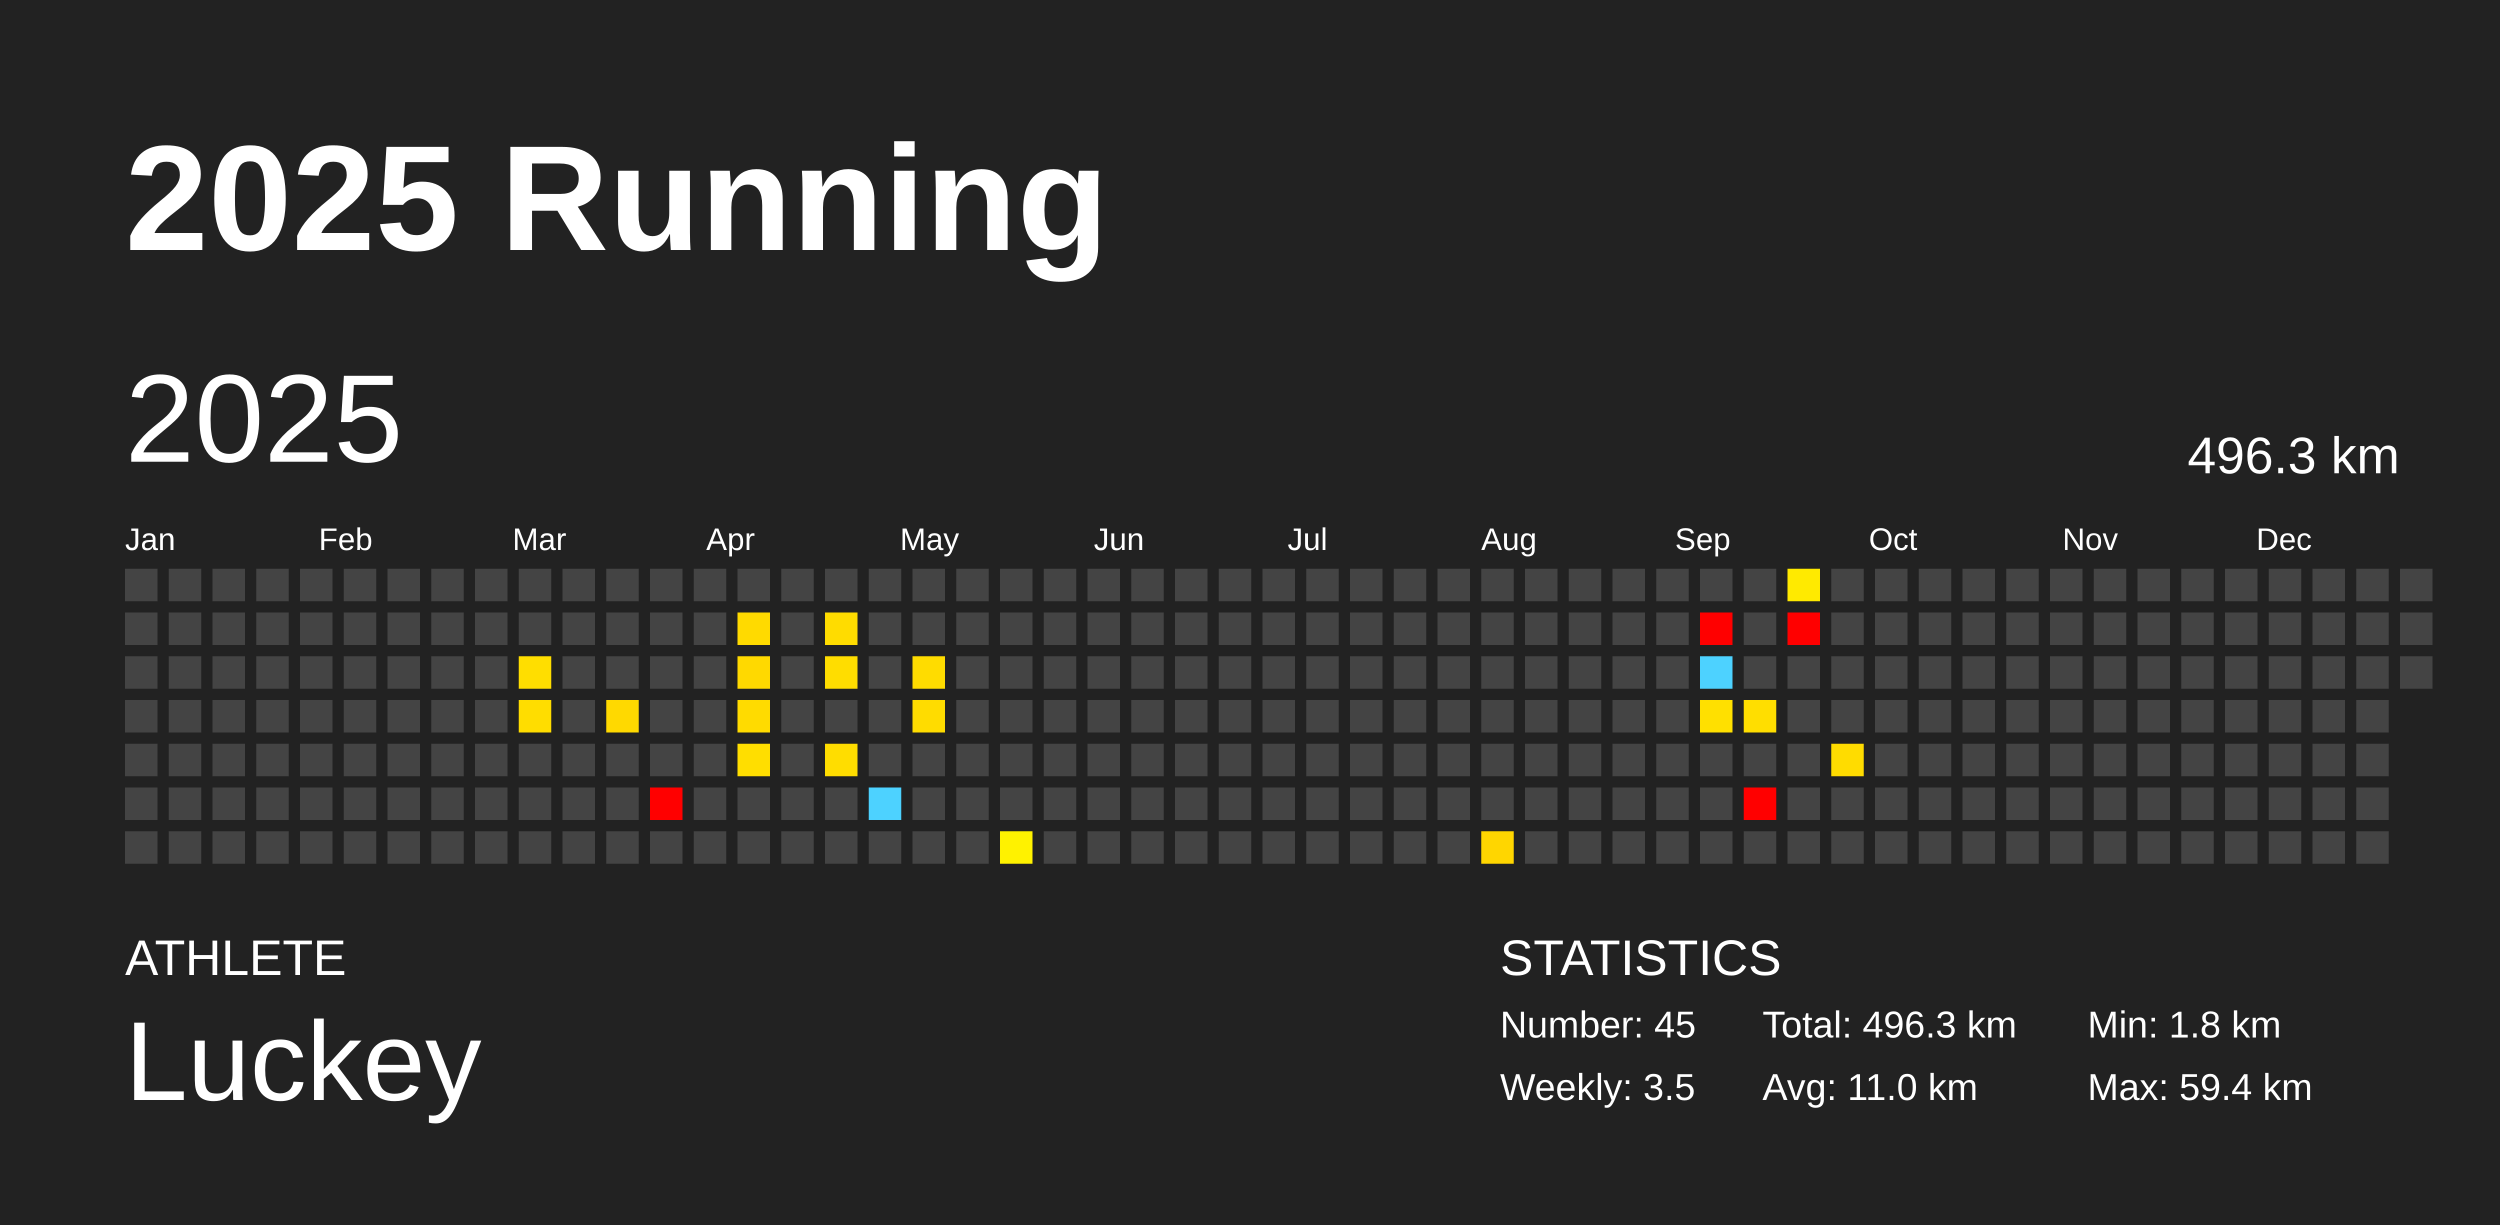
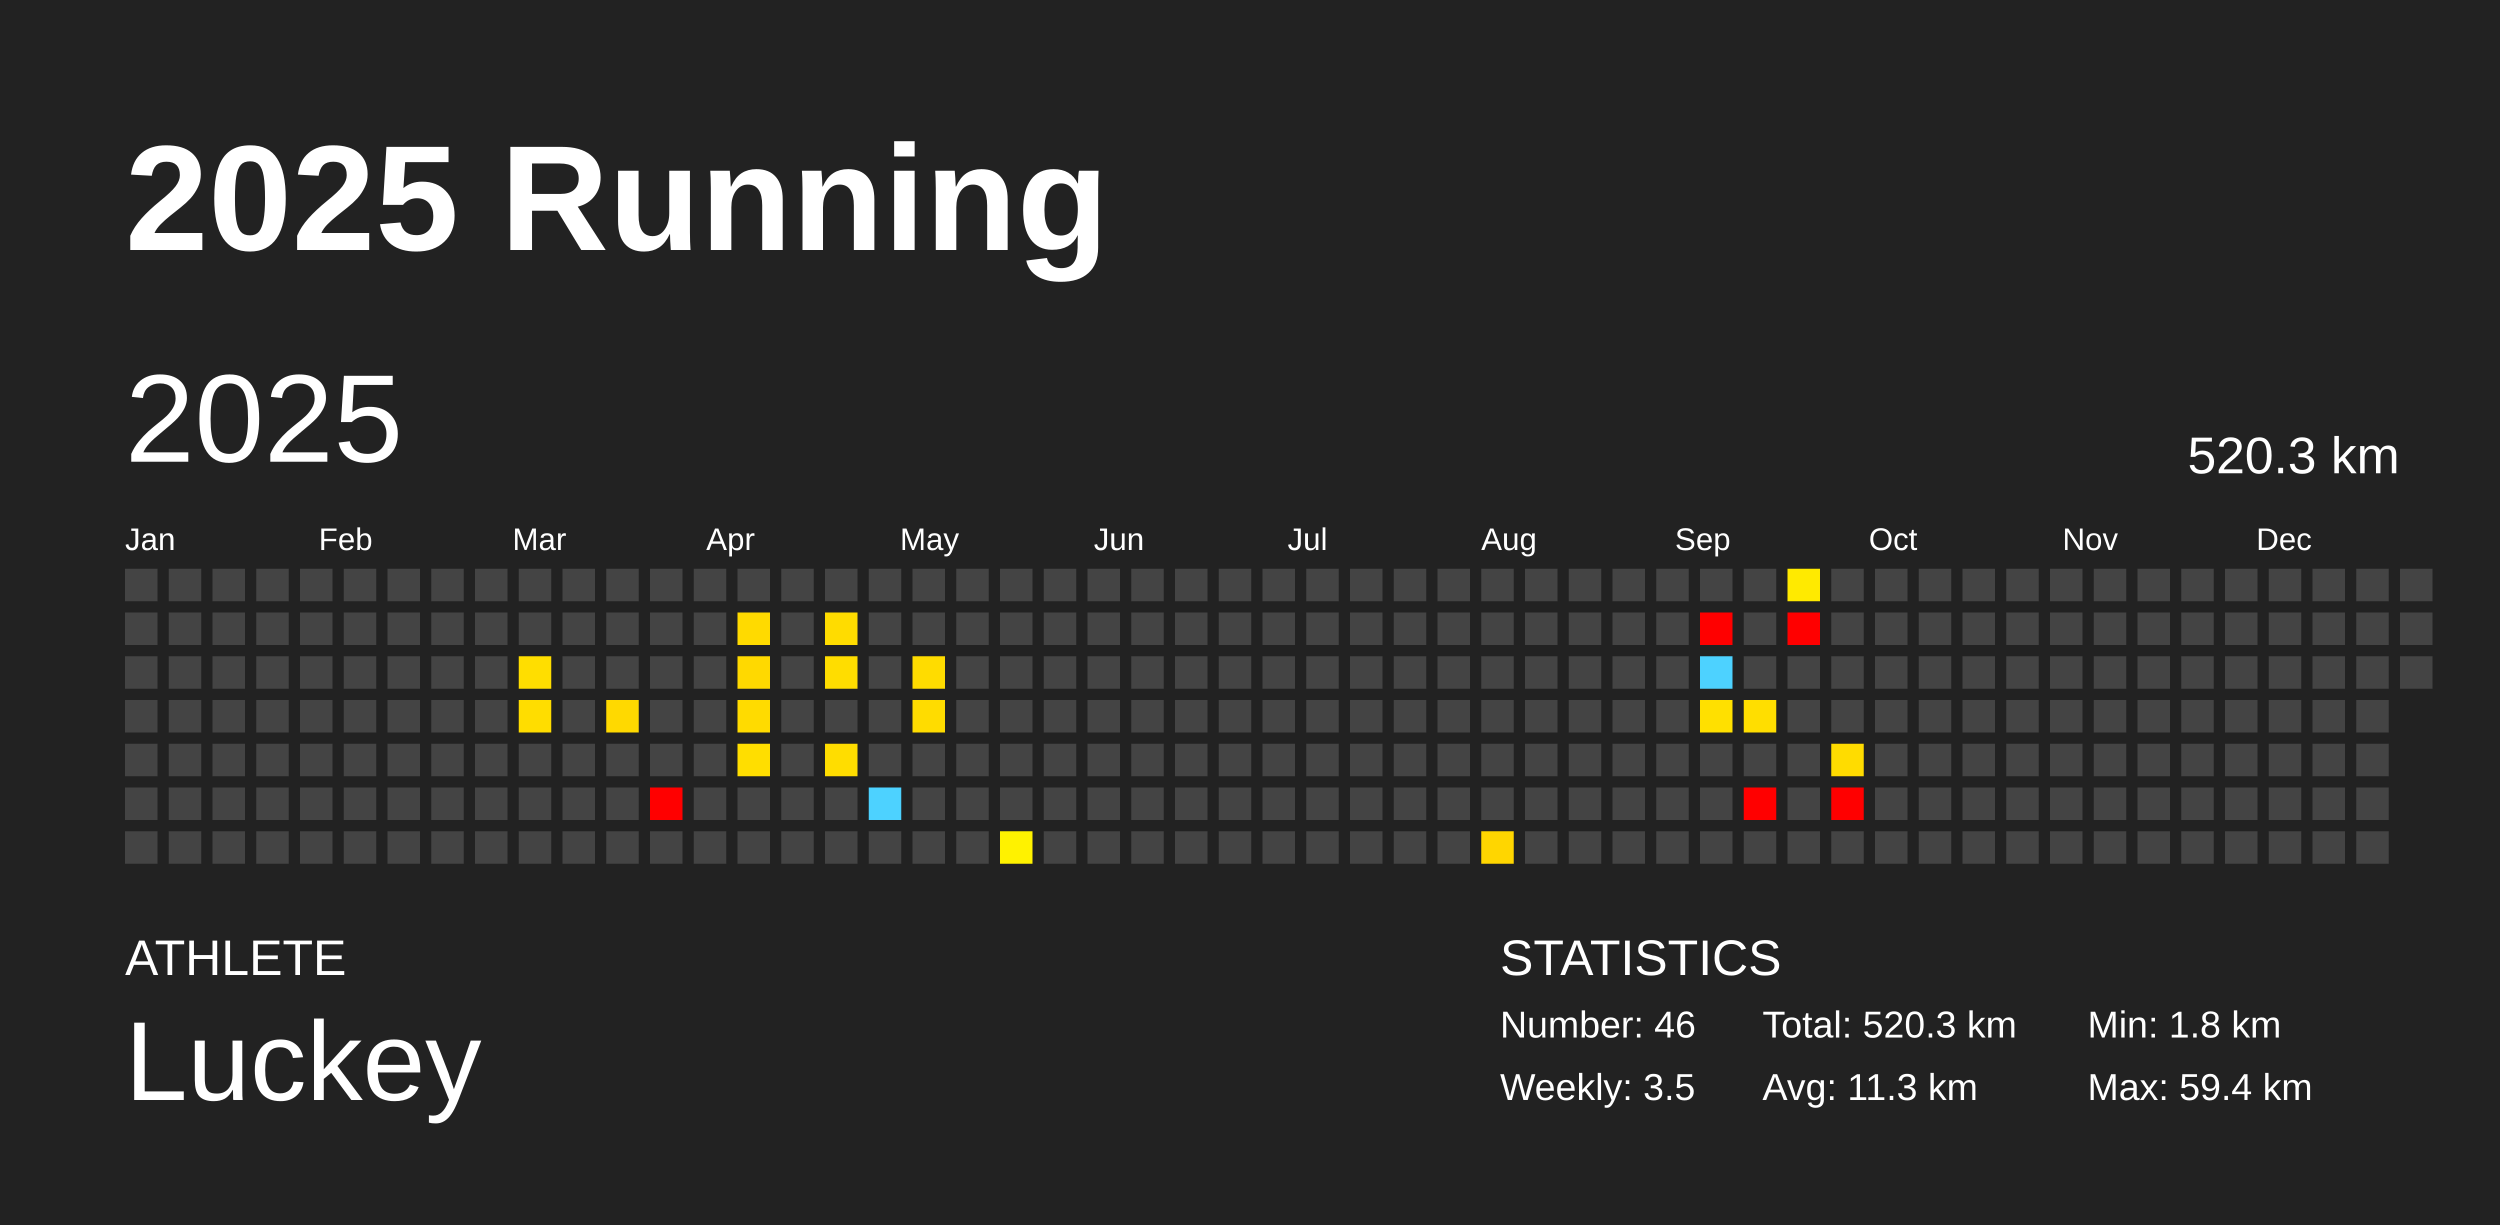
<svg xmlns="http://www.w3.org/2000/svg" baseProfile="full" height="98mm" version="1.1" viewBox="0,0,200,98" width="200mm">
  <defs />
  <rect fill="#222222" height="98" width="200" x="0" y="0" />
  <text fill="#FFFFFF" style="font-size:12px; font-family:Arial; font-weight:bold;" x="10" y="20">2025 Running</text>
  <text fill="#FFFFFF" style="font-size:4px; font-family:Arial" x="10" y="78">ATHLETE</text>
  <text fill="#FFFFFF" style="font-size:9px; font-family:Arial" x="10" y="88">Luckey</text>
  <text fill="#FFFFFF" style="font-size:4px; font-family:Arial" x="120" y="78">STATISTICS</text>
-   <text fill="#FFFFFF" style="font-size:3px; font-family:Arial" x="120" y="83">Number: 45</text>
+   <text fill="#FFFFFF" style="font-size:3px; font-family:Arial" x="120" y="83">Number: 46</text>
  <text fill="#FFFFFF" style="font-size:3px; font-family:Arial" x="120" y="88">Weekly: 3.5</text>
-   <text fill="#FFFFFF" style="font-size:3px; font-family:Arial" x="141" y="83">Total: 496.3 km</text>
-   <text fill="#FFFFFF" style="font-size:3px; font-family:Arial" x="141" y="88">Avg: 11.0 km</text>
+   <text fill="#FFFFFF" style="font-size:3px; font-family:Arial" x="141" y="83">Total: 520.3 km</text>
+   <text fill="#FFFFFF" style="font-size:3px; font-family:Arial" x="141" y="88">Avg: 11.3 km</text>
  <text fill="#FFFFFF" style="font-size:3px; font-family:Arial" x="167" y="83">Min: 1.8 km</text>
  <text fill="#FFFFFF" style="font-size:3px; font-family:Arial" x="167" y="88">Max: 59.4 km</text>
  <text dominant-baseline="hanging" fill="#FFFFFF" style="font-size:10.0px; font-family:Arial;" x="10" y="30">2025</text>
-   <text dominant-baseline="hanging" fill="#FFFFFF" style="font-size:4.125px; font-family:Arial;" x="175" y="35">496.3 km</text>
+   <text dominant-baseline="hanging" fill="#FFFFFF" style="font-size:4.125px; font-family:Arial;" x="175" y="35">520.3 km</text>
  <text fill="#FFFFFF" style="font-size:2.5px; font-family:Arial" x="10.0" y="44">Jan</text>
  <text fill="#FFFFFF" style="font-size:2.5px; font-family:Arial" x="25.5" y="44">Feb</text>
  <text fill="#FFFFFF" style="font-size:2.5px; font-family:Arial" x="41.0" y="44">Mar</text>
  <text fill="#FFFFFF" style="font-size:2.5px; font-family:Arial" x="56.5" y="44">Apr</text>
  <text fill="#FFFFFF" style="font-size:2.5px; font-family:Arial" x="72.0" y="44">May</text>
  <text fill="#FFFFFF" style="font-size:2.5px; font-family:Arial" x="87.5" y="44">Jun</text>
  <text fill="#FFFFFF" style="font-size:2.5px; font-family:Arial" x="103.0" y="44">Jul</text>
  <text fill="#FFFFFF" style="font-size:2.5px; font-family:Arial" x="118.5" y="44">Aug</text>
  <text fill="#FFFFFF" style="font-size:2.5px; font-family:Arial" x="134.0" y="44">Sep</text>
  <text fill="#FFFFFF" style="font-size:2.5px; font-family:Arial" x="149.5" y="44">Oct</text>
  <text fill="#FFFFFF" style="font-size:2.5px; font-family:Arial" x="165.0" y="44">Nov</text>
  <text fill="#FFFFFF" style="font-size:2.5px; font-family:Arial" x="180.5" y="44">Dec</text>
  <rect fill="#444444" height="2.6" width="2.6" x="10.0" y="45.5" />
  <rect fill="#444444" height="2.6" width="2.6" x="10.0" y="49.0" />
  <rect fill="#444444" height="2.6" width="2.6" x="10.0" y="52.5" />
  <rect fill="#444444" height="2.6" width="2.6" x="10.0" y="56.0" />
  <rect fill="#444444" height="2.6" width="2.6" x="10.0" y="59.5" />
  <rect fill="#444444" height="2.6" width="2.6" x="10.0" y="63.0" />
  <rect fill="#444444" height="2.6" width="2.6" x="10.0" y="66.5" />
  <rect fill="#444444" height="2.6" width="2.6" x="13.5" y="45.5" />
  <rect fill="#444444" height="2.6" width="2.6" x="13.5" y="49.0" />
  <rect fill="#444444" height="2.6" width="2.6" x="13.5" y="52.5" />
  <rect fill="#444444" height="2.6" width="2.6" x="13.5" y="56.0" />
  <rect fill="#444444" height="2.6" width="2.6" x="13.5" y="59.5" />
  <rect fill="#444444" height="2.6" width="2.6" x="13.5" y="63.0" />
  <rect fill="#444444" height="2.6" width="2.6" x="13.5" y="66.5" />
  <rect fill="#444444" height="2.6" width="2.6" x="17.0" y="45.5" />
  <rect fill="#444444" height="2.6" width="2.6" x="17.0" y="49.0" />
  <rect fill="#444444" height="2.6" width="2.6" x="17.0" y="52.5" />
  <rect fill="#444444" height="2.6" width="2.6" x="17.0" y="56.0" />
  <rect fill="#444444" height="2.6" width="2.6" x="17.0" y="59.5" />
  <rect fill="#444444" height="2.6" width="2.6" x="17.0" y="63.0" />
  <rect fill="#444444" height="2.6" width="2.6" x="17.0" y="66.5" />
  <rect fill="#444444" height="2.6" width="2.6" x="20.5" y="45.5" />
  <rect fill="#444444" height="2.6" width="2.6" x="20.5" y="49.0" />
  <rect fill="#444444" height="2.6" width="2.6" x="20.5" y="52.5" />
  <rect fill="#444444" height="2.6" width="2.6" x="20.5" y="56.0" />
  <rect fill="#444444" height="2.6" width="2.6" x="20.5" y="59.5" />
  <rect fill="#444444" height="2.6" width="2.6" x="20.5" y="63.0" />
  <rect fill="#444444" height="2.6" width="2.6" x="20.5" y="66.5" />
  <rect fill="#444444" height="2.6" width="2.6" x="24.0" y="45.5" />
  <rect fill="#444444" height="2.6" width="2.6" x="24.0" y="49.0" />
  <rect fill="#444444" height="2.6" width="2.6" x="24.0" y="52.5" />
  <rect fill="#444444" height="2.6" width="2.6" x="24.0" y="56.0" />
  <rect fill="#444444" height="2.6" width="2.6" x="24.0" y="59.5" />
  <rect fill="#444444" height="2.6" width="2.6" x="24.0" y="63.0" />
  <rect fill="#444444" height="2.6" width="2.6" x="24.0" y="66.5" />
  <rect fill="#444444" height="2.6" width="2.6" x="27.5" y="45.5" />
  <rect fill="#444444" height="2.6" width="2.6" x="27.5" y="49.0" />
  <rect fill="#444444" height="2.6" width="2.6" x="27.5" y="52.5" />
  <rect fill="#444444" height="2.6" width="2.6" x="27.5" y="56.0" />
  <rect fill="#444444" height="2.6" width="2.6" x="27.5" y="59.5" />
  <rect fill="#444444" height="2.6" width="2.6" x="27.5" y="63.0" />
  <rect fill="#444444" height="2.6" width="2.6" x="27.5" y="66.5" />
  <rect fill="#444444" height="2.6" width="2.6" x="31.0" y="45.5" />
  <rect fill="#444444" height="2.6" width="2.6" x="31.0" y="49.0" />
  <rect fill="#444444" height="2.6" width="2.6" x="31.0" y="52.5" />
  <rect fill="#444444" height="2.6" width="2.6" x="31.0" y="56.0" />
  <rect fill="#444444" height="2.6" width="2.6" x="31.0" y="59.5" />
  <rect fill="#444444" height="2.6" width="2.6" x="31.0" y="63.0" />
  <rect fill="#444444" height="2.6" width="2.6" x="31.0" y="66.5" />
  <rect fill="#444444" height="2.6" width="2.6" x="34.5" y="45.5" />
  <rect fill="#444444" height="2.6" width="2.6" x="34.5" y="49.0" />
  <rect fill="#444444" height="2.6" width="2.6" x="34.5" y="52.5" />
  <rect fill="#444444" height="2.6" width="2.6" x="34.5" y="56.0" />
  <rect fill="#444444" height="2.6" width="2.6" x="34.5" y="59.5" />
  <rect fill="#444444" height="2.6" width="2.6" x="34.5" y="63.0" />
  <rect fill="#444444" height="2.6" width="2.6" x="34.5" y="66.5" />
  <rect fill="#444444" height="2.6" width="2.6" x="38.0" y="45.5" />
  <rect fill="#444444" height="2.6" width="2.6" x="38.0" y="49.0" />
  <rect fill="#444444" height="2.6" width="2.6" x="38.0" y="52.5" />
  <rect fill="#444444" height="2.6" width="2.6" x="38.0" y="56.0" />
  <rect fill="#444444" height="2.6" width="2.6" x="38.0" y="59.5" />
  <rect fill="#444444" height="2.6" width="2.6" x="38.0" y="63.0" />
  <rect fill="#444444" height="2.6" width="2.6" x="38.0" y="66.5" />
  <rect fill="#444444" height="2.6" width="2.6" x="41.5" y="45.5" />
  <rect fill="#444444" height="2.6" width="2.6" x="41.5" y="49.0" />
  <rect fill="#ffde00" height="2.6" width="2.6" x="41.5" y="52.5" />
  <rect fill="#ffdd00" height="2.6" width="2.6" x="41.5" y="56.0" />
  <rect fill="#444444" height="2.6" width="2.6" x="41.5" y="59.5" />
  <rect fill="#444444" height="2.6" width="2.6" x="41.5" y="63.0" />
  <rect fill="#444444" height="2.6" width="2.6" x="41.5" y="66.5" />
  <rect fill="#444444" height="2.6" width="2.6" x="45.0" y="45.5" />
  <rect fill="#444444" height="2.6" width="2.6" x="45.0" y="49.0" />
  <rect fill="#444444" height="2.6" width="2.6" x="45.0" y="52.5" />
  <rect fill="#444444" height="2.6" width="2.6" x="45.0" y="56.0" />
  <rect fill="#444444" height="2.6" width="2.6" x="45.0" y="59.5" />
  <rect fill="#444444" height="2.6" width="2.6" x="45.0" y="63.0" />
  <rect fill="#444444" height="2.6" width="2.6" x="45.0" y="66.5" />
  <rect fill="#444444" height="2.6" width="2.6" x="48.5" y="45.5" />
  <rect fill="#444444" height="2.6" width="2.6" x="48.5" y="49.0" />
  <rect fill="#444444" height="2.6" width="2.6" x="48.5" y="52.5" />
  <rect fill="#ffd900" height="2.6" width="2.6" x="48.5" y="56.0" />
  <rect fill="#444444" height="2.6" width="2.6" x="48.5" y="59.5" />
  <rect fill="#444444" height="2.6" width="2.6" x="48.5" y="63.0" />
  <rect fill="#444444" height="2.6" width="2.6" x="48.5" y="66.5" />
  <rect fill="#444444" height="2.6" width="2.6" x="52.0" y="45.5" />
  <rect fill="#444444" height="2.6" width="2.6" x="52.0" y="49.0" />
  <rect fill="#444444" height="2.6" width="2.6" x="52.0" y="52.5" />
  <rect fill="#444444" height="2.6" width="2.6" x="52.0" y="56.0" />
  <rect fill="#444444" height="2.6" width="2.6" x="52.0" y="59.5" />
  <rect fill="red" height="2.6" width="2.6" x="52.0" y="63.0" />
  <rect fill="#444444" height="2.6" width="2.6" x="52.0" y="66.5" />
  <rect fill="#444444" height="2.6" width="2.6" x="55.5" y="45.5" />
  <rect fill="#444444" height="2.6" width="2.6" x="55.5" y="49.0" />
  <rect fill="#444444" height="2.6" width="2.6" x="55.5" y="52.5" />
  <rect fill="#444444" height="2.6" width="2.6" x="55.5" y="56.0" />
  <rect fill="#444444" height="2.6" width="2.6" x="55.5" y="59.5" />
  <rect fill="#444444" height="2.6" width="2.6" x="55.5" y="63.0" />
  <rect fill="#444444" height="2.6" width="2.6" x="55.5" y="66.5" />
  <rect fill="#444444" height="2.6" width="2.6" x="59.0" y="45.5" />
  <rect fill="#ffda00" height="2.6" width="2.6" x="59.0" y="49.0" />
  <rect fill="#ffd900" height="2.6" width="2.6" x="59.0" y="52.5" />
  <rect fill="#ffdb00" height="2.6" width="2.6" x="59.0" y="56.0" />
  <rect fill="#ffde00" height="2.6" width="2.6" x="59.0" y="59.5" />
  <rect fill="#444444" height="2.6" width="2.6" x="59.0" y="63.0" />
  <rect fill="#444444" height="2.6" width="2.6" x="59.0" y="66.5" />
  <rect fill="#444444" height="2.6" width="2.6" x="62.5" y="45.5" />
  <rect fill="#444444" height="2.6" width="2.6" x="62.5" y="49.0" />
  <rect fill="#444444" height="2.6" width="2.6" x="62.5" y="52.5" />
  <rect fill="#444444" height="2.6" width="2.6" x="62.5" y="56.0" />
  <rect fill="#444444" height="2.6" width="2.6" x="62.5" y="59.5" />
  <rect fill="#444444" height="2.6" width="2.6" x="62.5" y="63.0" />
  <rect fill="#444444" height="2.6" width="2.6" x="62.5" y="66.5" />
  <rect fill="#444444" height="2.6" width="2.6" x="66.0" y="45.5" />
  <rect fill="#ffdc00" height="2.6" width="2.6" x="66.0" y="49.0" />
  <rect fill="#ffdd00" height="2.6" width="2.6" x="66.0" y="52.5" />
  <rect fill="#444444" height="2.6" width="2.6" x="66.0" y="56.0" />
  <rect fill="#ffdd00" height="2.6" width="2.6" x="66.0" y="59.5" />
  <rect fill="#444444" height="2.6" width="2.6" x="66.0" y="63.0" />
  <rect fill="#444444" height="2.6" width="2.6" x="66.0" y="66.5" />
  <rect fill="#444444" height="2.6" width="2.6" x="69.5" y="45.5" />
  <rect fill="#444444" height="2.6" width="2.6" x="69.5" y="49.0" />
  <rect fill="#444444" height="2.6" width="2.6" x="69.5" y="52.5" />
  <rect fill="#444444" height="2.6" width="2.6" x="69.5" y="56.0" />
  <rect fill="#444444" height="2.6" width="2.6" x="69.5" y="59.5" />
  <rect fill="#4dd2ff" height="2.6" width="2.6" x="69.5" y="63.0" />
  <rect fill="#444444" height="2.6" width="2.6" x="69.5" y="66.5" />
  <rect fill="#444444" height="2.6" width="2.6" x="73.0" y="45.5" />
  <rect fill="#444444" height="2.6" width="2.6" x="73.0" y="49.0" />
  <rect fill="#ffdc00" height="2.6" width="2.6" x="73.0" y="52.5" />
  <rect fill="#ffdc00" height="2.6" width="2.6" x="73.0" y="56.0" />
  <rect fill="#444444" height="2.6" width="2.6" x="73.0" y="59.5" />
  <rect fill="#444444" height="2.6" width="2.6" x="73.0" y="63.0" />
  <rect fill="#444444" height="2.6" width="2.6" x="73.0" y="66.5" />
  <rect fill="#444444" height="2.6" width="2.6" x="76.5" y="45.5" />
  <rect fill="#444444" height="2.6" width="2.6" x="76.5" y="49.0" />
  <rect fill="#444444" height="2.6" width="2.6" x="76.5" y="52.5" />
  <rect fill="#444444" height="2.6" width="2.6" x="76.5" y="56.0" />
  <rect fill="#444444" height="2.6" width="2.6" x="76.5" y="59.5" />
  <rect fill="#444444" height="2.6" width="2.6" x="76.5" y="63.0" />
  <rect fill="#444444" height="2.6" width="2.6" x="76.5" y="66.5" />
  <rect fill="#444444" height="2.6" width="2.6" x="80.0" y="45.5" />
  <rect fill="#444444" height="2.6" width="2.6" x="80.0" y="49.0" />
  <rect fill="#444444" height="2.6" width="2.6" x="80.0" y="52.5" />
  <rect fill="#444444" height="2.6" width="2.6" x="80.0" y="56.0" />
  <rect fill="#444444" height="2.6" width="2.6" x="80.0" y="59.5" />
  <rect fill="#444444" height="2.6" width="2.6" x="80.0" y="63.0" />
  <rect fill="#fff200" height="2.6" width="2.6" x="80.0" y="66.5" />
  <rect fill="#444444" height="2.6" width="2.6" x="83.5" y="45.5" />
  <rect fill="#444444" height="2.6" width="2.6" x="83.5" y="49.0" />
  <rect fill="#444444" height="2.6" width="2.6" x="83.5" y="52.5" />
  <rect fill="#444444" height="2.6" width="2.6" x="83.5" y="56.0" />
  <rect fill="#444444" height="2.6" width="2.6" x="83.5" y="59.5" />
  <rect fill="#444444" height="2.6" width="2.6" x="83.5" y="63.0" />
  <rect fill="#444444" height="2.6" width="2.6" x="83.5" y="66.5" />
  <rect fill="#444444" height="2.6" width="2.6" x="87.0" y="45.5" />
  <rect fill="#444444" height="2.6" width="2.6" x="87.0" y="49.0" />
  <rect fill="#444444" height="2.6" width="2.6" x="87.0" y="52.5" />
  <rect fill="#444444" height="2.6" width="2.6" x="87.0" y="56.0" />
  <rect fill="#444444" height="2.6" width="2.6" x="87.0" y="59.5" />
  <rect fill="#444444" height="2.6" width="2.6" x="87.0" y="63.0" />
  <rect fill="#444444" height="2.6" width="2.6" x="87.0" y="66.5" />
  <rect fill="#444444" height="2.6" width="2.6" x="90.5" y="45.5" />
  <rect fill="#444444" height="2.6" width="2.6" x="90.5" y="49.0" />
  <rect fill="#444444" height="2.6" width="2.6" x="90.5" y="52.5" />
  <rect fill="#444444" height="2.6" width="2.6" x="90.5" y="56.0" />
  <rect fill="#444444" height="2.6" width="2.6" x="90.5" y="59.5" />
  <rect fill="#444444" height="2.6" width="2.6" x="90.5" y="63.0" />
  <rect fill="#444444" height="2.6" width="2.6" x="90.5" y="66.5" />
  <rect fill="#444444" height="2.6" width="2.6" x="94.0" y="45.5" />
  <rect fill="#444444" height="2.6" width="2.6" x="94.0" y="49.0" />
  <rect fill="#444444" height="2.6" width="2.6" x="94.0" y="52.5" />
  <rect fill="#444444" height="2.6" width="2.6" x="94.0" y="56.0" />
  <rect fill="#444444" height="2.6" width="2.6" x="94.0" y="59.5" />
  <rect fill="#444444" height="2.6" width="2.6" x="94.0" y="63.0" />
  <rect fill="#444444" height="2.6" width="2.6" x="94.0" y="66.5" />
  <rect fill="#444444" height="2.6" width="2.6" x="97.5" y="45.5" />
  <rect fill="#444444" height="2.6" width="2.6" x="97.5" y="49.0" />
  <rect fill="#444444" height="2.6" width="2.6" x="97.5" y="52.5" />
  <rect fill="#444444" height="2.6" width="2.6" x="97.5" y="56.0" />
  <rect fill="#444444" height="2.6" width="2.6" x="97.5" y="59.5" />
  <rect fill="#444444" height="2.6" width="2.6" x="97.5" y="63.0" />
  <rect fill="#444444" height="2.6" width="2.6" x="97.5" y="66.5" />
  <rect fill="#444444" height="2.6" width="2.6" x="101.0" y="45.5" />
  <rect fill="#444444" height="2.6" width="2.6" x="101.0" y="49.0" />
  <rect fill="#444444" height="2.6" width="2.6" x="101.0" y="52.5" />
  <rect fill="#444444" height="2.6" width="2.6" x="101.0" y="56.0" />
  <rect fill="#444444" height="2.6" width="2.6" x="101.0" y="59.5" />
  <rect fill="#444444" height="2.6" width="2.6" x="101.0" y="63.0" />
  <rect fill="#444444" height="2.6" width="2.6" x="101.0" y="66.5" />
  <rect fill="#444444" height="2.6" width="2.6" x="104.5" y="45.5" />
  <rect fill="#444444" height="2.6" width="2.6" x="104.5" y="49.0" />
  <rect fill="#444444" height="2.6" width="2.6" x="104.5" y="52.5" />
  <rect fill="#444444" height="2.6" width="2.6" x="104.5" y="56.0" />
  <rect fill="#444444" height="2.6" width="2.6" x="104.5" y="59.5" />
  <rect fill="#444444" height="2.6" width="2.6" x="104.5" y="63.0" />
  <rect fill="#444444" height="2.6" width="2.6" x="104.5" y="66.5" />
  <rect fill="#444444" height="2.6" width="2.6" x="108.0" y="45.5" />
  <rect fill="#444444" height="2.6" width="2.6" x="108.0" y="49.0" />
  <rect fill="#444444" height="2.6" width="2.6" x="108.0" y="52.5" />
  <rect fill="#444444" height="2.6" width="2.6" x="108.0" y="56.0" />
  <rect fill="#444444" height="2.6" width="2.6" x="108.0" y="59.5" />
  <rect fill="#444444" height="2.6" width="2.6" x="108.0" y="63.0" />
  <rect fill="#444444" height="2.6" width="2.6" x="108.0" y="66.5" />
  <rect fill="#444444" height="2.6" width="2.6" x="111.5" y="45.5" />
  <rect fill="#444444" height="2.6" width="2.6" x="111.5" y="49.0" />
  <rect fill="#444444" height="2.6" width="2.6" x="111.5" y="52.5" />
  <rect fill="#444444" height="2.6" width="2.6" x="111.5" y="56.0" />
  <rect fill="#444444" height="2.6" width="2.6" x="111.5" y="59.5" />
  <rect fill="#444444" height="2.6" width="2.6" x="111.5" y="63.0" />
  <rect fill="#444444" height="2.6" width="2.6" x="111.5" y="66.5" />
  <rect fill="#444444" height="2.6" width="2.6" x="115.0" y="45.5" />
  <rect fill="#444444" height="2.6" width="2.6" x="115.0" y="49.0" />
  <rect fill="#444444" height="2.6" width="2.6" x="115.0" y="52.5" />
  <rect fill="#444444" height="2.6" width="2.6" x="115.0" y="56.0" />
  <rect fill="#444444" height="2.6" width="2.6" x="115.0" y="59.5" />
  <rect fill="#444444" height="2.6" width="2.6" x="115.0" y="63.0" />
  <rect fill="#444444" height="2.6" width="2.6" x="115.0" y="66.5" />
  <rect fill="#444444" height="2.6" width="2.6" x="118.5" y="45.5" />
  <rect fill="#444444" height="2.6" width="2.6" x="118.5" y="49.0" />
  <rect fill="#444444" height="2.6" width="2.6" x="118.5" y="52.5" />
  <rect fill="#444444" height="2.6" width="2.6" x="118.5" y="56.0" />
  <rect fill="#444444" height="2.6" width="2.6" x="118.5" y="59.5" />
  <rect fill="#444444" height="2.6" width="2.6" x="118.5" y="63.0" />
  <rect fill="#ffd600" height="2.6" width="2.6" x="118.5" y="66.5" />
  <rect fill="#444444" height="2.6" width="2.6" x="122.0" y="45.5" />
  <rect fill="#444444" height="2.6" width="2.6" x="122.0" y="49.0" />
  <rect fill="#444444" height="2.6" width="2.6" x="122.0" y="52.5" />
  <rect fill="#444444" height="2.6" width="2.6" x="122.0" y="56.0" />
  <rect fill="#444444" height="2.6" width="2.6" x="122.0" y="59.5" />
  <rect fill="#444444" height="2.6" width="2.6" x="122.0" y="63.0" />
  <rect fill="#444444" height="2.6" width="2.6" x="122.0" y="66.5" />
  <rect fill="#444444" height="2.6" width="2.6" x="125.5" y="45.5" />
  <rect fill="#444444" height="2.6" width="2.6" x="125.5" y="49.0" />
  <rect fill="#444444" height="2.6" width="2.6" x="125.5" y="52.5" />
  <rect fill="#444444" height="2.6" width="2.6" x="125.5" y="56.0" />
  <rect fill="#444444" height="2.6" width="2.6" x="125.5" y="59.5" />
  <rect fill="#444444" height="2.6" width="2.6" x="125.5" y="63.0" />
  <rect fill="#444444" height="2.6" width="2.6" x="125.5" y="66.5" />
  <rect fill="#444444" height="2.6" width="2.6" x="129.0" y="45.5" />
  <rect fill="#444444" height="2.6" width="2.6" x="129.0" y="49.0" />
  <rect fill="#444444" height="2.6" width="2.6" x="129.0" y="52.5" />
  <rect fill="#444444" height="2.6" width="2.6" x="129.0" y="56.0" />
  <rect fill="#444444" height="2.6" width="2.6" x="129.0" y="59.5" />
  <rect fill="#444444" height="2.6" width="2.6" x="129.0" y="63.0" />
  <rect fill="#444444" height="2.6" width="2.6" x="129.0" y="66.5" />
  <rect fill="#444444" height="2.6" width="2.6" x="132.5" y="45.5" />
  <rect fill="#444444" height="2.6" width="2.6" x="132.5" y="49.0" />
  <rect fill="#444444" height="2.6" width="2.6" x="132.5" y="52.5" />
  <rect fill="#444444" height="2.6" width="2.6" x="132.5" y="56.0" />
  <rect fill="#444444" height="2.6" width="2.6" x="132.5" y="59.5" />
  <rect fill="#444444" height="2.6" width="2.6" x="132.5" y="63.0" />
  <rect fill="#444444" height="2.6" width="2.6" x="132.5" y="66.5" />
  <rect fill="#444444" height="2.6" width="2.6" x="136.0" y="45.5" />
  <rect fill="red" height="2.6" width="2.6" x="136.0" y="49.0" />
  <rect fill="#4dd2ff" height="2.6" width="2.6" x="136.0" y="52.5" />
  <rect fill="#ffe000" height="2.6" width="2.6" x="136.0" y="56.0" />
  <rect fill="#444444" height="2.6" width="2.6" x="136.0" y="59.5" />
  <rect fill="#444444" height="2.6" width="2.6" x="136.0" y="63.0" />
  <rect fill="#444444" height="2.6" width="2.6" x="136.0" y="66.5" />
  <rect fill="#444444" height="2.6" width="2.6" x="139.5" y="45.5" />
  <rect fill="#444444" height="2.6" width="2.6" x="139.5" y="49.0" />
  <rect fill="#444444" height="2.6" width="2.6" x="139.5" y="52.5" />
  <rect fill="#ffde00" height="2.6" width="2.6" x="139.5" y="56.0" />
  <rect fill="#444444" height="2.6" width="2.6" x="139.5" y="59.5" />
  <rect fill="red" height="2.6" width="2.6" x="139.5" y="63.0" />
  <rect fill="#444444" height="2.6" width="2.6" x="139.5" y="66.5" />
  <rect fill="#ffea00" height="2.6" width="2.6" x="143.0" y="45.5" />
  <rect fill="red" height="2.6" width="2.6" x="143.0" y="49.0" />
  <rect fill="#444444" height="2.6" width="2.6" x="143.0" y="52.5" />
  <rect fill="#444444" height="2.6" width="2.6" x="143.0" y="56.0" />
  <rect fill="#444444" height="2.6" width="2.6" x="143.0" y="59.5" />
  <rect fill="#444444" height="2.6" width="2.6" x="143.0" y="63.0" />
  <rect fill="#444444" height="2.6" width="2.6" x="143.0" y="66.5" />
  <rect fill="#444444" height="2.6" width="2.6" x="146.5" y="45.5" />
  <rect fill="#444444" height="2.6" width="2.6" x="146.5" y="49.0" />
  <rect fill="#444444" height="2.6" width="2.6" x="146.5" y="52.5" />
  <rect fill="#444444" height="2.6" width="2.6" x="146.5" y="56.0" />
  <rect fill="#ffdc00" height="2.6" width="2.6" x="146.5" y="59.5" />
-   <rect fill="#444444" height="2.6" width="2.6" x="146.5" y="63.0" />
+   <rect fill="red" height="2.6" width="2.6" x="146.5" y="63.0" />
  <rect fill="#444444" height="2.6" width="2.6" x="146.5" y="66.5" />
  <rect fill="#444444" height="2.6" width="2.6" x="150.0" y="45.5" />
  <rect fill="#444444" height="2.6" width="2.6" x="150.0" y="49.0" />
  <rect fill="#444444" height="2.6" width="2.6" x="150.0" y="52.5" />
  <rect fill="#444444" height="2.6" width="2.6" x="150.0" y="56.0" />
  <rect fill="#444444" height="2.6" width="2.6" x="150.0" y="59.5" />
  <rect fill="#444444" height="2.6" width="2.6" x="150.0" y="63.0" />
  <rect fill="#444444" height="2.6" width="2.6" x="150.0" y="66.5" />
  <rect fill="#444444" height="2.6" width="2.6" x="153.5" y="45.5" />
  <rect fill="#444444" height="2.6" width="2.6" x="153.5" y="49.0" />
  <rect fill="#444444" height="2.6" width="2.6" x="153.5" y="52.5" />
  <rect fill="#444444" height="2.6" width="2.6" x="153.5" y="56.0" />
  <rect fill="#444444" height="2.6" width="2.6" x="153.5" y="59.5" />
  <rect fill="#444444" height="2.6" width="2.6" x="153.5" y="63.0" />
  <rect fill="#444444" height="2.6" width="2.6" x="153.5" y="66.5" />
  <rect fill="#444444" height="2.6" width="2.6" x="157.0" y="45.5" />
  <rect fill="#444444" height="2.6" width="2.6" x="157.0" y="49.0" />
  <rect fill="#444444" height="2.6" width="2.6" x="157.0" y="52.5" />
  <rect fill="#444444" height="2.6" width="2.6" x="157.0" y="56.0" />
  <rect fill="#444444" height="2.6" width="2.6" x="157.0" y="59.5" />
  <rect fill="#444444" height="2.6" width="2.6" x="157.0" y="63.0" />
  <rect fill="#444444" height="2.6" width="2.6" x="157.0" y="66.5" />
  <rect fill="#444444" height="2.6" width="2.6" x="160.5" y="45.5" />
  <rect fill="#444444" height="2.6" width="2.6" x="160.5" y="49.0" />
  <rect fill="#444444" height="2.6" width="2.6" x="160.5" y="52.5" />
  <rect fill="#444444" height="2.6" width="2.6" x="160.5" y="56.0" />
  <rect fill="#444444" height="2.6" width="2.6" x="160.5" y="59.5" />
  <rect fill="#444444" height="2.6" width="2.6" x="160.5" y="63.0" />
  <rect fill="#444444" height="2.6" width="2.6" x="160.5" y="66.5" />
  <rect fill="#444444" height="2.6" width="2.6" x="164.0" y="45.5" />
  <rect fill="#444444" height="2.6" width="2.6" x="164.0" y="49.0" />
  <rect fill="#444444" height="2.6" width="2.6" x="164.0" y="52.5" />
  <rect fill="#444444" height="2.6" width="2.6" x="164.0" y="56.0" />
  <rect fill="#444444" height="2.6" width="2.6" x="164.0" y="59.5" />
  <rect fill="#444444" height="2.6" width="2.6" x="164.0" y="63.0" />
  <rect fill="#444444" height="2.6" width="2.6" x="164.0" y="66.5" />
  <rect fill="#444444" height="2.6" width="2.6" x="167.5" y="45.5" />
  <rect fill="#444444" height="2.6" width="2.6" x="167.5" y="49.0" />
  <rect fill="#444444" height="2.6" width="2.6" x="167.5" y="52.5" />
  <rect fill="#444444" height="2.6" width="2.6" x="167.5" y="56.0" />
  <rect fill="#444444" height="2.6" width="2.6" x="167.5" y="59.5" />
  <rect fill="#444444" height="2.6" width="2.6" x="167.5" y="63.0" />
  <rect fill="#444444" height="2.6" width="2.6" x="167.5" y="66.5" />
  <rect fill="#444444" height="2.6" width="2.6" x="171.0" y="45.5" />
  <rect fill="#444444" height="2.6" width="2.6" x="171.0" y="49.0" />
  <rect fill="#444444" height="2.6" width="2.6" x="171.0" y="52.5" />
  <rect fill="#444444" height="2.6" width="2.6" x="171.0" y="56.0" />
  <rect fill="#444444" height="2.6" width="2.6" x="171.0" y="59.5" />
  <rect fill="#444444" height="2.6" width="2.6" x="171.0" y="63.0" />
  <rect fill="#444444" height="2.6" width="2.6" x="171.0" y="66.5" />
  <rect fill="#444444" height="2.6" width="2.6" x="174.5" y="45.5" />
  <rect fill="#444444" height="2.6" width="2.6" x="174.5" y="49.0" />
  <rect fill="#444444" height="2.6" width="2.6" x="174.5" y="52.5" />
  <rect fill="#444444" height="2.6" width="2.6" x="174.5" y="56.0" />
  <rect fill="#444444" height="2.6" width="2.6" x="174.5" y="59.5" />
  <rect fill="#444444" height="2.6" width="2.6" x="174.5" y="63.0" />
  <rect fill="#444444" height="2.6" width="2.6" x="174.5" y="66.5" />
  <rect fill="#444444" height="2.6" width="2.6" x="178.0" y="45.5" />
  <rect fill="#444444" height="2.6" width="2.6" x="178.0" y="49.0" />
  <rect fill="#444444" height="2.6" width="2.6" x="178.0" y="52.5" />
  <rect fill="#444444" height="2.6" width="2.6" x="178.0" y="56.0" />
  <rect fill="#444444" height="2.6" width="2.6" x="178.0" y="59.5" />
  <rect fill="#444444" height="2.6" width="2.6" x="178.0" y="63.0" />
  <rect fill="#444444" height="2.6" width="2.6" x="178.0" y="66.5" />
  <rect fill="#444444" height="2.6" width="2.6" x="181.5" y="45.5" />
  <rect fill="#444444" height="2.6" width="2.6" x="181.5" y="49.0" />
  <rect fill="#444444" height="2.6" width="2.6" x="181.5" y="52.5" />
  <rect fill="#444444" height="2.6" width="2.6" x="181.5" y="56.0" />
  <rect fill="#444444" height="2.6" width="2.6" x="181.5" y="59.5" />
  <rect fill="#444444" height="2.6" width="2.6" x="181.5" y="63.0" />
  <rect fill="#444444" height="2.6" width="2.6" x="181.5" y="66.5" />
  <rect fill="#444444" height="2.6" width="2.6" x="185.0" y="45.5" />
  <rect fill="#444444" height="2.6" width="2.6" x="185.0" y="49.0" />
  <rect fill="#444444" height="2.6" width="2.6" x="185.0" y="52.5" />
  <rect fill="#444444" height="2.6" width="2.6" x="185.0" y="56.0" />
  <rect fill="#444444" height="2.6" width="2.6" x="185.0" y="59.5" />
  <rect fill="#444444" height="2.6" width="2.6" x="185.0" y="63.0" />
  <rect fill="#444444" height="2.6" width="2.6" x="185.0" y="66.5" />
  <rect fill="#444444" height="2.6" width="2.6" x="188.5" y="45.5" />
  <rect fill="#444444" height="2.6" width="2.6" x="188.5" y="49.0" />
  <rect fill="#444444" height="2.6" width="2.6" x="188.5" y="52.5" />
  <rect fill="#444444" height="2.6" width="2.6" x="188.5" y="56.0" />
  <rect fill="#444444" height="2.6" width="2.6" x="188.5" y="59.5" />
  <rect fill="#444444" height="2.6" width="2.6" x="188.5" y="63.0" />
  <rect fill="#444444" height="2.6" width="2.6" x="188.5" y="66.5" />
  <rect fill="#444444" height="2.6" width="2.6" x="192.0" y="45.5" />
  <rect fill="#444444" height="2.6" width="2.6" x="192.0" y="49.0" />
  <rect fill="#444444" height="2.6" width="2.6" x="192.0" y="52.5" />
</svg>
